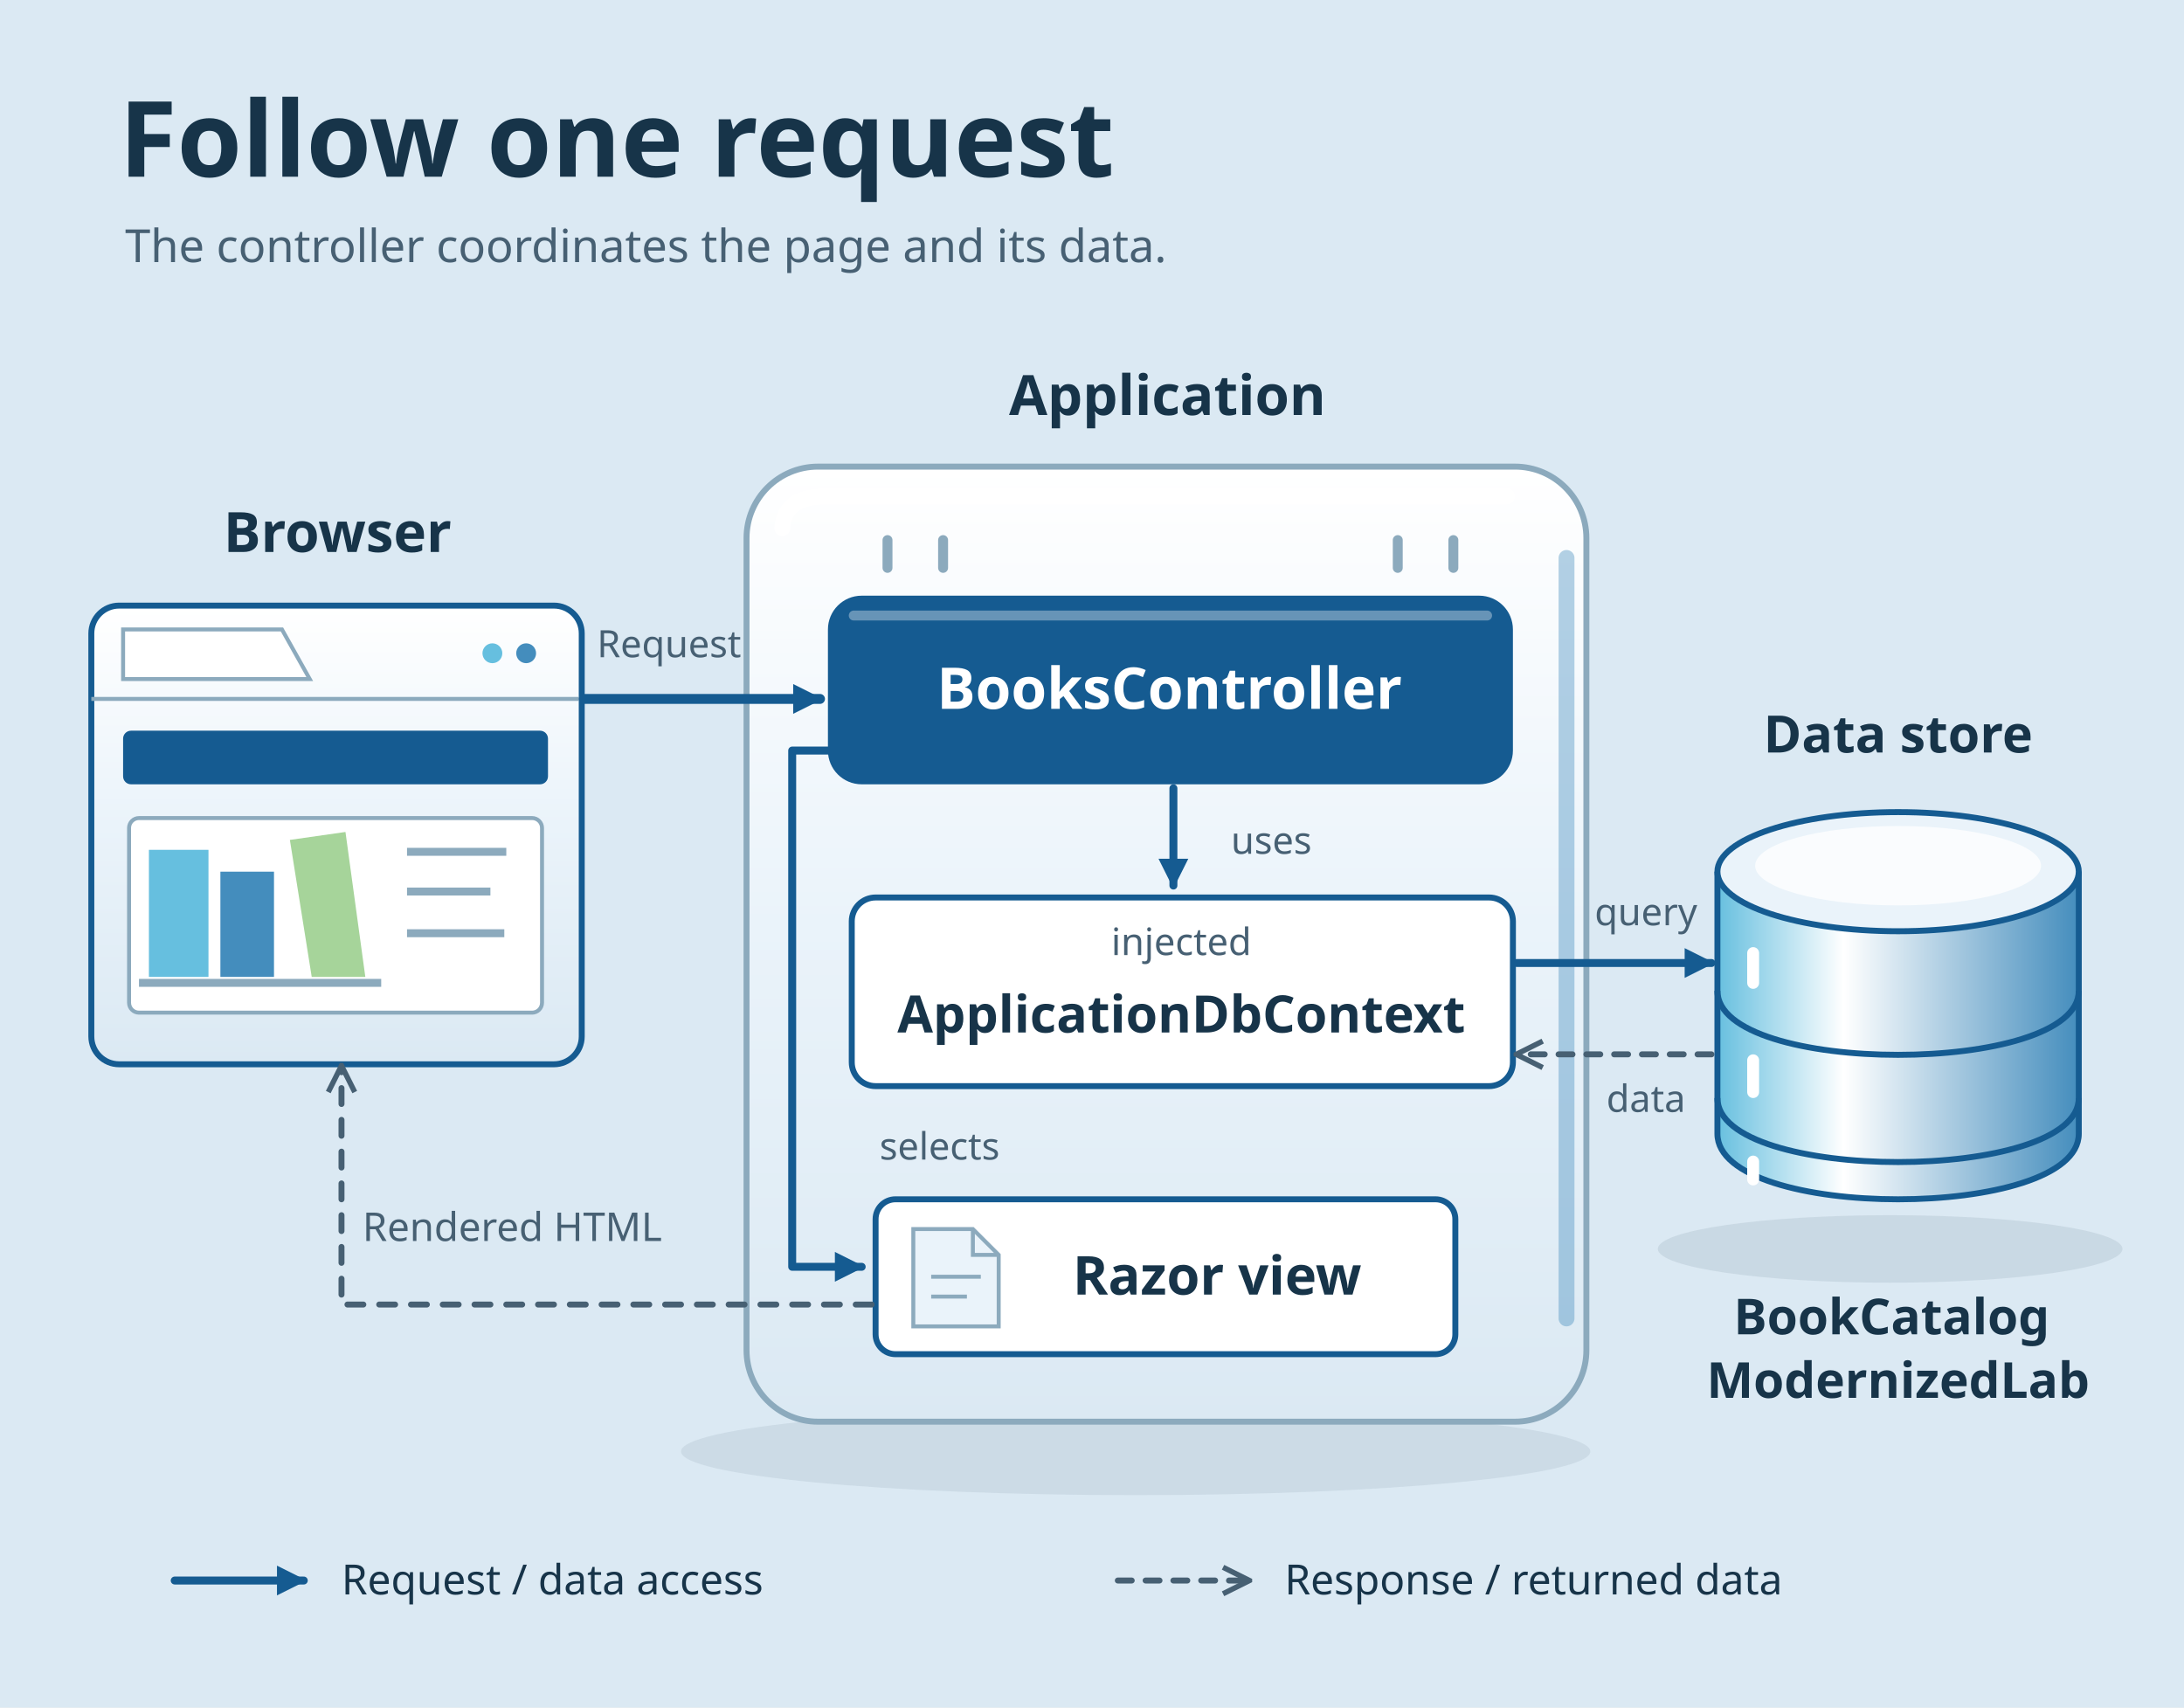
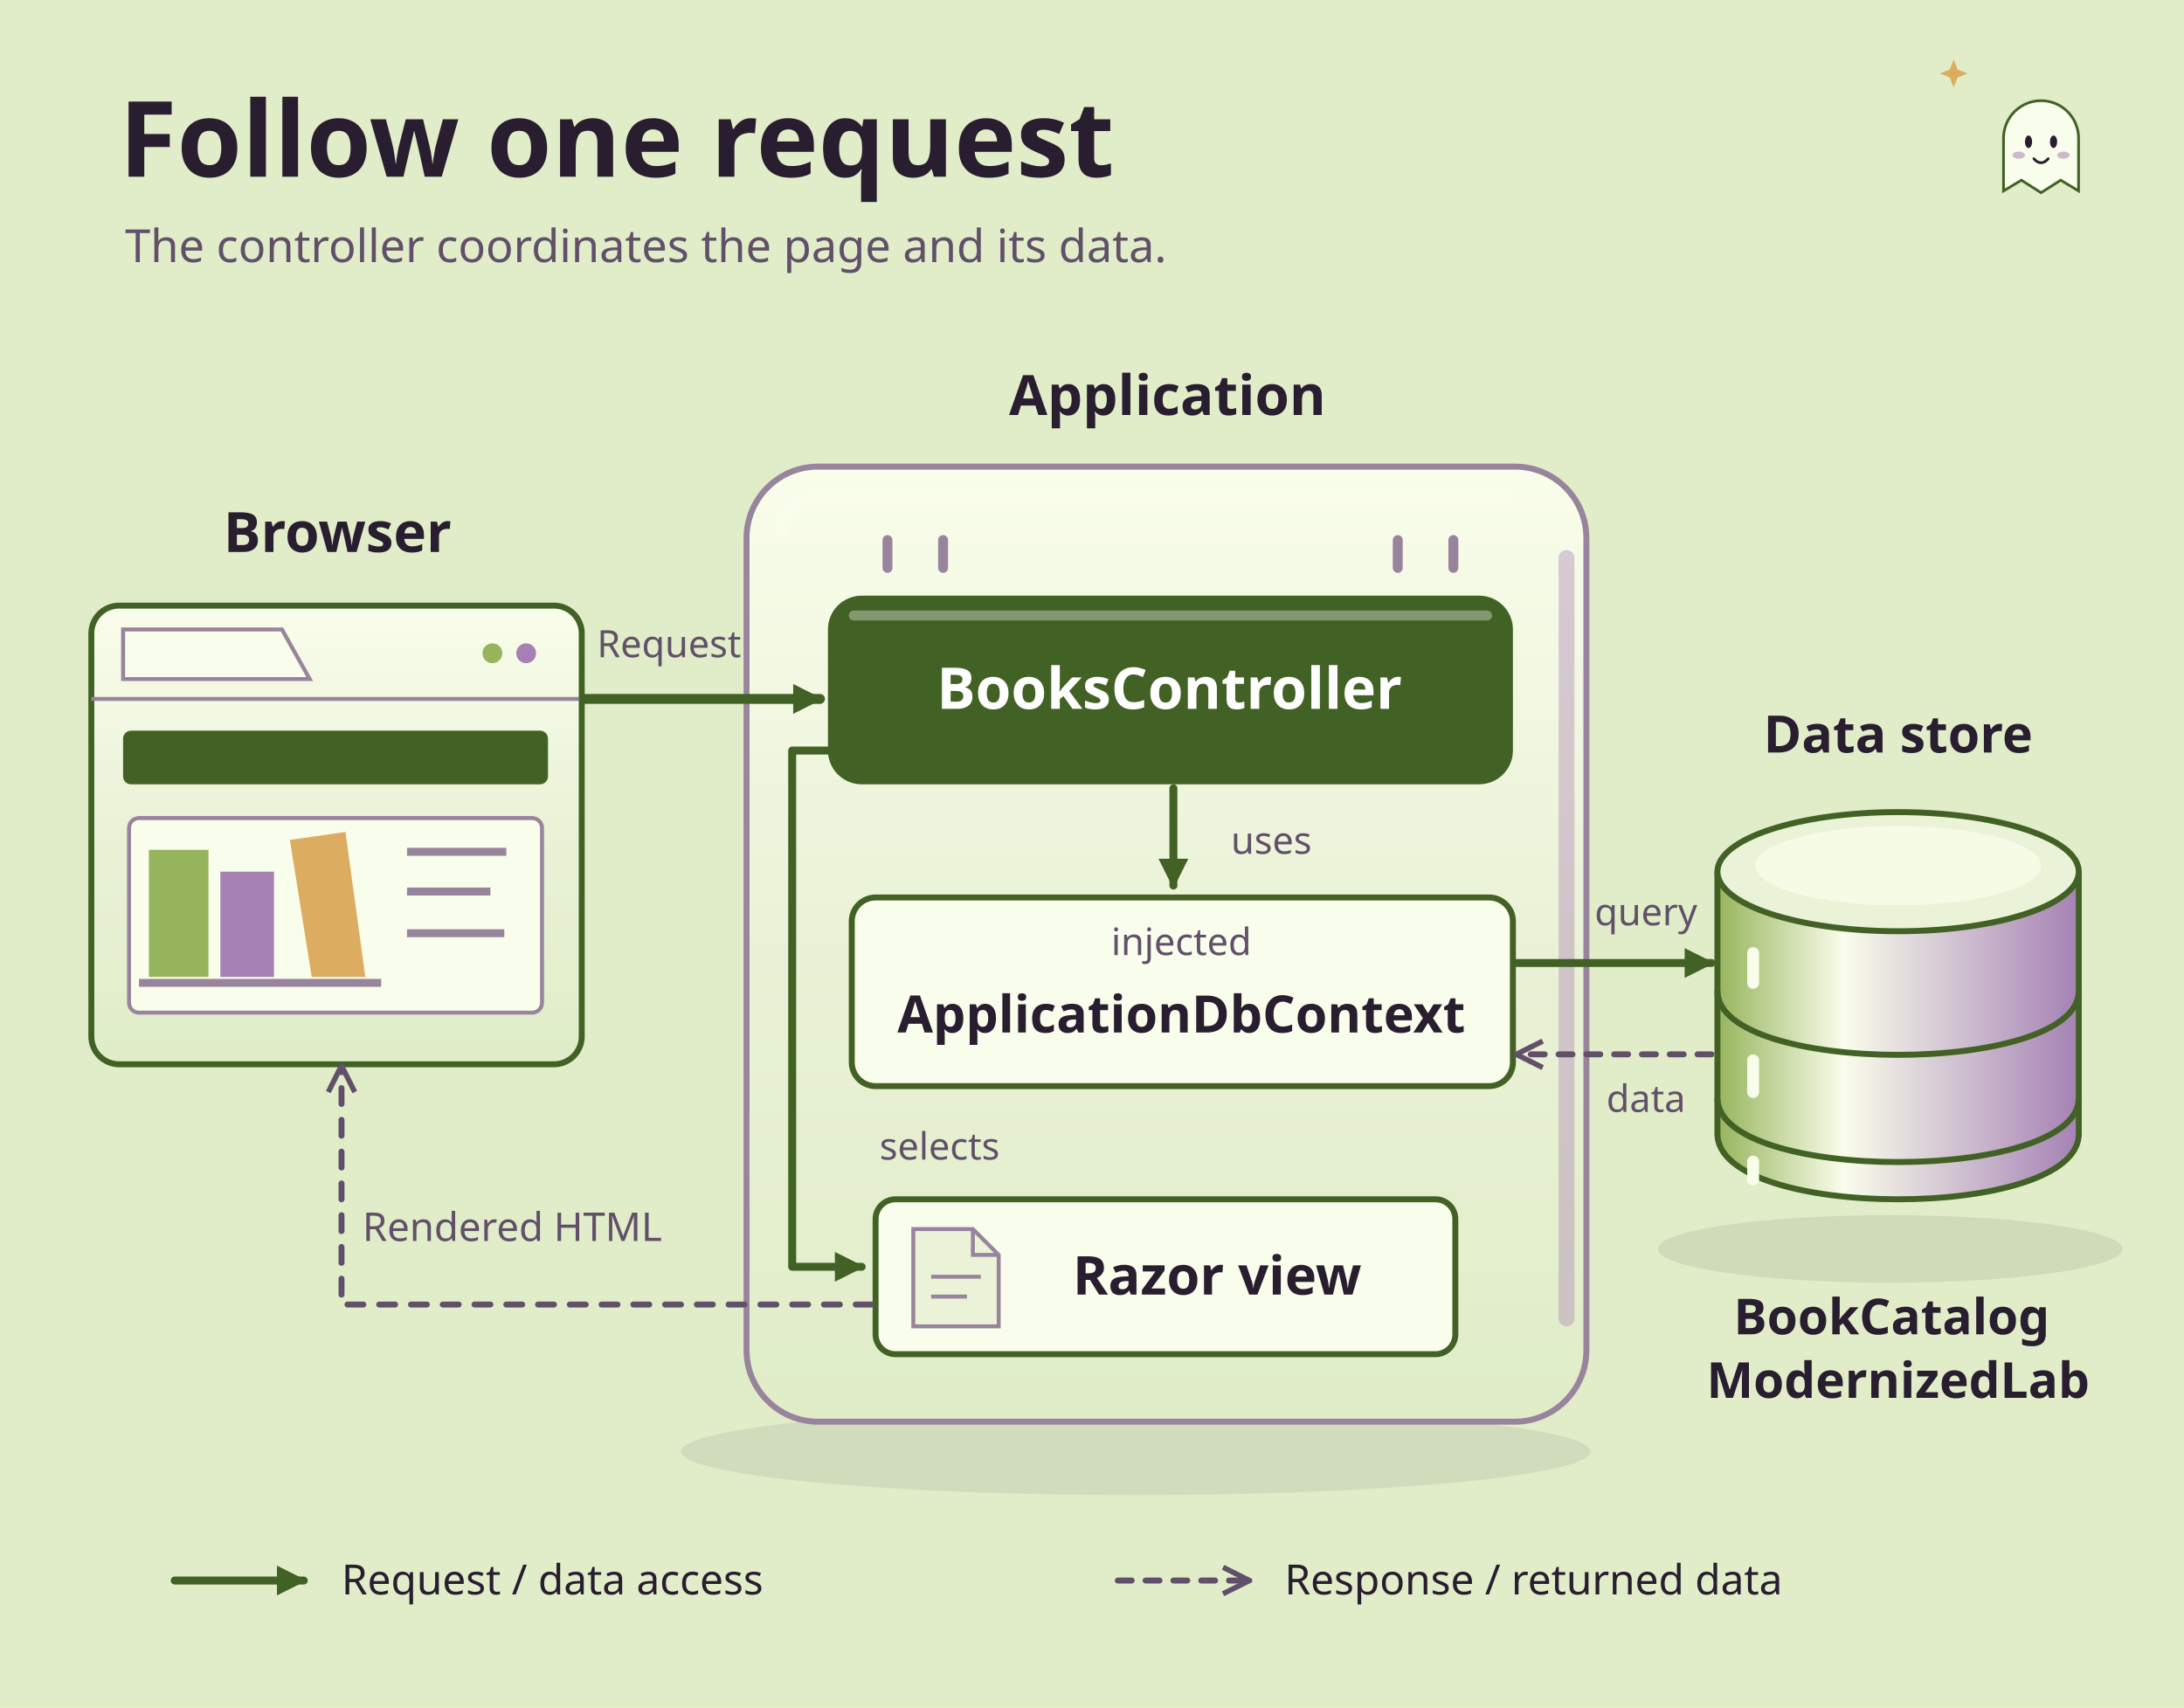
<svg xmlns="http://www.w3.org/2000/svg" width="1100" height="860" viewBox="0 0 1100 860" role="img" aria-labelledby="illustration-architecture-light-title illustration-architecture-light-desc" data-illustration="architecture" data-era="2000s-2010s" data-theme="light">
  <defs>
    <marker id="illustration-architecture-light-arrow" viewBox="0 0 12 12" refX="10" refY="6" markerWidth="18" markerHeight="18" markerUnits="userSpaceOnUse" orient="auto-start-reverse">
-       <path d="M1 1L11 6 1 11Z" fill="#155b91" />
+       <path d="M1 1L11 6 1 11Z" fill="#426124" />
    </marker>
    <marker id="illustration-architecture-light-return" viewBox="0 0 12 12" refX="10" refY="6" markerWidth="16" markerHeight="16" markerUnits="userSpaceOnUse" orient="auto-start-reverse">
-       <path d="M1 1L11 6 1 11" fill="none" stroke="#476073" stroke-width="2" />
+       <path d="M1 1L11 6 1 11" fill="none" stroke="#62506a" stroke-width="2" />
    </marker>
    <marker id="illustration-architecture-light-trail" viewBox="0 0 12 12" refX="10" refY="6" markerWidth="18" markerHeight="18" markerUnits="userSpaceOnUse" orient="auto">
-       <path d="M1 1L11 6 1 11Z" fill="#ffffff" />
+       <path d="M1 1L11 6 1 11Z" fill="#f9fdeb" />
    </marker>
    <linearGradient id="illustration-architecture-light-glass" x1="0" y1="0" x2="0" y2="1">
-       <stop stop-color="#ffffff" />
-       <stop offset=".48" stop-color="#eaf3fa" />
-       <stop offset="1" stop-color="#dbe9f3" />
+       <stop stop-color="#f9fdeb" />
+       <stop offset=".48" stop-color="#eaf2d7" />
+       <stop offset="1" stop-color="#e0edc8" />
    </linearGradient>
    <linearGradient id="illustration-architecture-light-metal" x1="0" y1="0" x2="1" y2="0">
-       <stop stop-color="#66bfdf" />
-       <stop offset=".35" stop-color="#ffffff" />
-       <stop offset="1" stop-color="#448dbd" />
+       <stop stop-color="#96b45b" />
+       <stop offset=".35" stop-color="#f9fdeb" />
+       <stop offset="1" stop-color="#a581b4" />
    </linearGradient>
  </defs>
-   <rect width="1100" height="860" fill="#dbe9f3" />
-   <text x="60" y="89" fill="#173449" font-size="53" font-weight="700" text-anchor="start" font-family="Trebuchet MS, Verdana, sans-serif" letter-spacing="0">
+   <rect width="1100" height="860" fill="#e0edc8" />
+   <text x="60" y="89" fill="#291d30" font-size="53" font-weight="700" text-anchor="start" font-family="Trebuchet MS, Verdana, sans-serif" letter-spacing="0">
    <tspan x="60" dy="0">Follow one request</tspan>
  </text>
-   <text x="63" y="132" fill="#476073" font-size="23" font-weight="400" text-anchor="start" font-family="Trebuchet MS, Verdana, sans-serif" letter-spacing="0">
+   <text x="63" y="132" fill="#62506a" font-size="23" font-weight="400" text-anchor="start" font-family="Trebuchet MS, Verdana, sans-serif" letter-spacing="0">
    <tspan x="63" dy="0">The controller coordinates the page and its data.</tspan>
  </text>
-   <ellipse cx="572" cy="731" rx="229" ry="22" fill="#173449" opacity=".08" />
-   <ellipse cx="952" cy="629" rx="117" ry="17" fill="#173449" opacity=".09" />
-   <rect x="376" y="235" width="423" height="481" rx="36" fill="url(#illustration-architecture-light-glass)" stroke="#8caabd" stroke-width="3" />
-   <path d="M394 266Q395 250 416 250H759" fill="none" stroke="#ffffff" stroke-width="8" stroke-linecap="round" />
-   <path d="M789 281v383" stroke="#448dbd" stroke-width="8" stroke-linecap="round" opacity=".4" />
-   <text x="588" y="209" fill="#173449" font-size="28" font-weight="700" text-anchor="middle" font-family="Trebuchet MS, Verdana, sans-serif" letter-spacing="0">
+   <ellipse cx="572" cy="731" rx="229" ry="22" fill="#291d30" opacity=".08" />
+   <ellipse cx="952" cy="629" rx="117" ry="17" fill="#291d30" opacity=".09" />
+   <rect x="376" y="235" width="423" height="481" rx="36" fill="url(#illustration-architecture-light-glass)" stroke="#99849d" stroke-width="3" />
+   <path d="M394 266Q395 250 416 250H759" fill="none" stroke="#f9fdeb" stroke-width="8" stroke-linecap="round" />
+   <path d="M789 281v383" stroke="#a581b4" stroke-width="8" stroke-linecap="round" opacity=".4" />
+   <text x="588" y="209" fill="#291d30" font-size="28" font-weight="700" text-anchor="middle" font-family="Trebuchet MS, Verdana, sans-serif" letter-spacing="0">
    <tspan x="588" dy="0">Application</tspan>
  </text>
  <g transform="translate(46 305)">
-     <rect width="247" height="231" rx="14" fill="url(#illustration-architecture-light-glass)" stroke="#155b91" stroke-width="3" />
-     <path d="M0 47H247" stroke="#8caabd" stroke-width="2" />
-     <path d="M16 12h80l14 25H16Z" fill="#ffffff" stroke="#8caabd" stroke-width="2" />
-     <circle cx="202" cy="24" r="5" fill="#66bfdf" />
-     <circle cx="219" cy="24" r="5" fill="#448dbd" />
-     <rect x="16" y="63" width="214" height="27" rx="4" fill="#155b91" />
-     <rect x="19" y="107" width="208" height="98" rx="5" fill="#ffffff" stroke="#8caabd" stroke-width="2" />
-     <path d="M29 123h30v64H29Z" fill="#66bfdf" />
-     <path d="M65 134h27v53H65Z" fill="#448dbd" />
-     <path d="M100 118l28-4 10 73h-27Z" fill="#a6d49a" />
-     <path d="M24 190H146M159 124h50M159 144h42M159 165h49" stroke="#8caabd" stroke-width="4" />
+     <rect width="247" height="231" rx="14" fill="url(#illustration-architecture-light-glass)" stroke="#426124" stroke-width="3" />
+     <path d="M0 47H247" stroke="#99849d" stroke-width="2" />
+     <path d="M16 12h80l14 25H16Z" fill="#f9fdeb" stroke="#99849d" stroke-width="2" />
+     <circle cx="202" cy="24" r="5" fill="#96b45b" />
+     <circle cx="219" cy="24" r="5" fill="#a581b4" />
+     <rect x="16" y="63" width="214" height="27" rx="4" fill="#426124" />
+     <rect x="19" y="107" width="208" height="98" rx="5" fill="#f9fdeb" stroke="#99849d" stroke-width="2" />
+     <path d="M29 123h30v64H29Z" fill="#96b45b" />
+     <path d="M65 134h27v53H65Z" fill="#a581b4" />
+     <path d="M100 118l28-4 10 73h-27Z" fill="#dcad60" />
+     <path d="M24 190H146M159 124h50M159 144h42M159 165h49" stroke="#99849d" stroke-width="4" />
  </g>
-   <text x="170" y="278" fill="#173449" font-size="28" font-weight="700" text-anchor="middle" font-family="Trebuchet MS, Verdana, sans-serif" letter-spacing="0">
+   <text x="170" y="278" fill="#291d30" font-size="28" font-weight="700" text-anchor="middle" font-family="Trebuchet MS, Verdana, sans-serif" letter-spacing="0">
    <tspan x="170" dy="0">Browser</tspan>
  </text>
-   <path d="M294 352H413" fill="none" stroke="#155b91" stroke-width="5" stroke-linecap="round" stroke-linejoin="round" opacity="1" marker-end="url(#illustration-architecture-light-arrow)" />
-   <text x="337" y="331" fill="#476073" font-size="19" font-weight="400" text-anchor="middle" font-family="Trebuchet MS, Verdana, sans-serif" letter-spacing="0">
+   <path d="M294 352H413" fill="none" stroke="#426124" stroke-width="5" stroke-linecap="round" stroke-linejoin="round" opacity="1" marker-end="url(#illustration-architecture-light-arrow)" />
+   <text x="337" y="331" fill="#62506a" font-size="19" font-weight="400" text-anchor="middle" font-family="Trebuchet MS, Verdana, sans-serif" letter-spacing="0">
    <tspan x="337" dy="0">Request</tspan>
  </text>
  <g>
-     <rect x="417" y="300" width="345" height="95" rx="17" fill="#155b91" />
+     <rect x="417" y="300" width="345" height="95" rx="17" fill="#426124" />
    <path d="M430 310H749" stroke="#ffffff" stroke-opacity=".35" stroke-width="5" stroke-linecap="round" />
    <text x="589" y="357" fill="#ffffff" font-size="29" font-weight="700" text-anchor="middle" font-family="Trebuchet MS, Verdana, sans-serif" letter-spacing="0">
      <tspan x="589" dy="0">BooksController</tspan>
    </text>
-     <path d="M447 286v-14m28 14v-14m229 14v-14m28 14v-14" stroke="#8caabd" stroke-width="5" stroke-linecap="round" />
+     <path d="M447 286v-14m28 14v-14m229 14v-14m28 14v-14" stroke="#99849d" stroke-width="5" stroke-linecap="round" />
  </g>
-   <path d="M591 397V446" fill="none" stroke="#155b91" stroke-width="4" stroke-linecap="round" stroke-linejoin="round" opacity="1" marker-end="url(#illustration-architecture-light-arrow)" />
-   <text x="620" y="430" fill="#476073" font-size="19" font-weight="400" text-anchor="start" font-family="Trebuchet MS, Verdana, sans-serif" letter-spacing="0">
+   <path d="M591 397V446" fill="none" stroke="#426124" stroke-width="4" stroke-linecap="round" stroke-linejoin="round" opacity="1" marker-end="url(#illustration-architecture-light-arrow)" />
+   <text x="620" y="430" fill="#62506a" font-size="19" font-weight="400" text-anchor="start" font-family="Trebuchet MS, Verdana, sans-serif" letter-spacing="0">
    <tspan x="620" dy="0">uses</tspan>
  </text>
-   <rect x="429" y="452" width="333" height="95" rx="12" fill="#ffffff" stroke="#155b91" stroke-width="3" />
-   <text x="595" y="481" fill="#476073" font-size="19" font-weight="400" text-anchor="middle" font-family="Trebuchet MS, Verdana, sans-serif" letter-spacing="0">
+   <rect x="429" y="452" width="333" height="95" rx="12" fill="#f9fdeb" stroke="#426124" stroke-width="3" />
+   <text x="595" y="481" fill="#62506a" font-size="19" font-weight="400" text-anchor="middle" font-family="Trebuchet MS, Verdana, sans-serif" letter-spacing="0">
    <tspan x="595" dy="0">injected</tspan>
  </text>
-   <text x="595" y="520" fill="#173449" font-size="26" font-weight="700" text-anchor="middle" font-family="Trebuchet MS, Verdana, sans-serif" letter-spacing="0">
+   <text x="595" y="520" fill="#291d30" font-size="26" font-weight="700" text-anchor="middle" font-family="Trebuchet MS, Verdana, sans-serif" letter-spacing="0">
    <tspan x="595" dy="0">ApplicationDbContext</tspan>
  </text>
-   <path d="M764 485H862" fill="none" stroke="#155b91" stroke-width="4" stroke-linecap="round" stroke-linejoin="round" opacity="1" marker-end="url(#illustration-architecture-light-arrow)" />
-   <text x="829" y="466" fill="#476073" font-size="19" font-weight="400" text-anchor="middle" font-family="Trebuchet MS, Verdana, sans-serif" letter-spacing="0">
+   <path d="M764 485H862" fill="none" stroke="#426124" stroke-width="4" stroke-linecap="round" stroke-linejoin="round" opacity="1" marker-end="url(#illustration-architecture-light-arrow)" />
+   <text x="829" y="466" fill="#62506a" font-size="19" font-weight="400" text-anchor="middle" font-family="Trebuchet MS, Verdana, sans-serif" letter-spacing="0">
    <tspan x="829" dy="0">query</tspan>
  </text>
-   <path d="M862 531H765" fill="none" stroke="#476073" stroke-width="3" stroke-linecap="round" stroke-linejoin="round" opacity="1" stroke-dasharray="7 7" marker-end="url(#illustration-architecture-light-return)" />
-   <text x="829" y="560" fill="#476073" font-size="19" font-weight="400" text-anchor="middle" font-family="Trebuchet MS, Verdana, sans-serif" letter-spacing="0">
+   <path d="M862 531H765" fill="none" stroke="#62506a" stroke-width="3" stroke-linecap="round" stroke-linejoin="round" opacity="1" stroke-dasharray="7 7" marker-end="url(#illustration-architecture-light-return)" />
+   <text x="829" y="560" fill="#62506a" font-size="19" font-weight="400" text-anchor="middle" font-family="Trebuchet MS, Verdana, sans-serif" letter-spacing="0">
    <tspan x="829" dy="0">data</tspan>
  </text>
  <g transform="translate(865 405)">
-     <path d="M0 34V166C0 210 182 210 182 166V34" fill="url(#illustration-architecture-light-metal)" stroke="#155b91" stroke-width="3" />
-     <ellipse cx="91" cy="34" rx="91" ry="30" fill="#eaf3fa" stroke="#155b91" stroke-width="3" />
-     <ellipse cx="91" cy="31" rx="72" ry="20" fill="#ffffff" opacity=".75" />
-     <path d="M0 94c0 43 182 43 182 0M0 148c0 43 182 43 182 0" fill="none" stroke="#155b91" stroke-width="3" />
-     <path d="M18 75v15m0 39v16m0 35v9" stroke="#ffffff" stroke-width="6" stroke-linecap="round" />
+     <path d="M0 34V166C0 210 182 210 182 166V34" fill="url(#illustration-architecture-light-metal)" stroke="#426124" stroke-width="3" />
+     <ellipse cx="91" cy="34" rx="91" ry="30" fill="#eaf2d7" stroke="#426124" stroke-width="3" />
+     <ellipse cx="91" cy="31" rx="72" ry="20" fill="#f9fdeb" opacity=".75" />
+     <path d="M0 94c0 43 182 43 182 0M0 148c0 43 182 43 182 0" fill="none" stroke="#426124" stroke-width="3" />
+     <path d="M18 75v15m0 39v16m0 35v9" stroke="#f9fdeb" stroke-width="6" stroke-linecap="round" />
  </g>
-   <text x="956" y="379" fill="#173449" font-size="26" font-weight="700" text-anchor="middle" font-family="Trebuchet MS, Verdana, sans-serif" letter-spacing="0">
+   <text x="956" y="379" fill="#291d30" font-size="26" font-weight="700" text-anchor="middle" font-family="Trebuchet MS, Verdana, sans-serif" letter-spacing="0">
    <tspan x="956" dy="0">Data store</tspan>
  </text>
  <g aria-label="BookCatalogModernizedLab">
-     <text x="956" y="672" fill="#173449" font-size="25" font-weight="700" text-anchor="middle" font-family="Trebuchet MS, Verdana, sans-serif" letter-spacing="0">
+     <text x="956" y="672" fill="#291d30" font-size="25" font-weight="700" text-anchor="middle" font-family="Trebuchet MS, Verdana, sans-serif" letter-spacing="0">
      <tspan x="956" dy="0">BookCatalog</tspan>
      <tspan x="956" dy="32">ModernizedLab</tspan>
    </text>
  </g>
-   <path d="M418 378H399V638H434" fill="none" stroke="#155b91" stroke-width="4" stroke-linecap="round" stroke-linejoin="round" opacity="1" marker-end="url(#illustration-architecture-light-arrow)" />
-   <text x="443" y="584" fill="#476073" font-size="19" font-weight="400" text-anchor="start" font-family="Trebuchet MS, Verdana, sans-serif" letter-spacing="0">
+   <path d="M418 378H399V638H434" fill="none" stroke="#426124" stroke-width="4" stroke-linecap="round" stroke-linejoin="round" opacity="1" marker-end="url(#illustration-architecture-light-arrow)" />
+   <text x="443" y="584" fill="#62506a" font-size="19" font-weight="400" text-anchor="start" font-family="Trebuchet MS, Verdana, sans-serif" letter-spacing="0">
    <tspan x="443" dy="0">selects</tspan>
  </text>
-   <rect x="441" y="604" width="292" height="78" rx="10" fill="#ffffff" stroke="#155b91" stroke-width="3" />
-   <path d="M460 619h30l13 13v36h-43Z" fill="#eaf3fa" stroke="#8caabd" stroke-width="2" />
-   <path d="M490 619v13h13M469 643h25m-25 10h18" fill="none" stroke="#8caabd" stroke-width="2" />
-   <text x="613" y="652" fill="#173449" font-size="27" font-weight="700" text-anchor="middle" font-family="Trebuchet MS, Verdana, sans-serif" letter-spacing="0">
+   <rect x="441" y="604" width="292" height="78" rx="10" fill="#f9fdeb" stroke="#426124" stroke-width="3" />
+   <path d="M460 619h30l13 13v36h-43Z" fill="#eaf2d7" stroke="#99849d" stroke-width="2" />
+   <path d="M490 619v13h13M469 643h25m-25 10h18" fill="none" stroke="#99849d" stroke-width="2" />
+   <text x="613" y="652" fill="#291d30" font-size="27" font-weight="700" text-anchor="middle" font-family="Trebuchet MS, Verdana, sans-serif" letter-spacing="0">
    <tspan x="613" dy="0">Razor view</tspan>
  </text>
-   <path d="M439 657H172V538" fill="none" stroke="#476073" stroke-width="3" stroke-linecap="round" stroke-linejoin="round" opacity="1" stroke-dasharray="8 8" marker-end="url(#illustration-architecture-light-return)" />
-   <text x="258" y="625" fill="#476073" font-size="20" font-weight="400" text-anchor="middle" font-family="Trebuchet MS, Verdana, sans-serif" letter-spacing="0">
+   <path d="M439 657H172V538" fill="none" stroke="#62506a" stroke-width="3" stroke-linecap="round" stroke-linejoin="round" opacity="1" stroke-dasharray="8 8" marker-end="url(#illustration-architecture-light-return)" />
+   <text x="258" y="625" fill="#62506a" font-size="20" font-weight="400" text-anchor="middle" font-family="Trebuchet MS, Verdana, sans-serif" letter-spacing="0">
    <tspan x="258" dy="0">Rendered HTML</tspan>
  </text>
-   <path d="M88 796h65" fill="none" stroke="#155b91" stroke-width="4" stroke-linecap="round" stroke-linejoin="round" opacity="1" marker-end="url(#illustration-architecture-light-arrow)" />
-   <text x="172" y="803" fill="#173449" font-size="21" font-weight="400" text-anchor="start" font-family="Trebuchet MS, Verdana, sans-serif" letter-spacing="0">
+   <path d="M88 796h65" fill="none" stroke="#426124" stroke-width="4" stroke-linecap="round" stroke-linejoin="round" opacity="1" marker-end="url(#illustration-architecture-light-arrow)" />
+   <text x="172" y="803" fill="#291d30" font-size="21" font-weight="400" text-anchor="start" font-family="Trebuchet MS, Verdana, sans-serif" letter-spacing="0">
    <tspan x="172" dy="0">Request / data access</tspan>
  </text>
-   <path d="M563 796h65" fill="none" stroke="#476073" stroke-width="3" stroke-linecap="round" stroke-linejoin="round" opacity="1" stroke-dasharray="7 7" marker-end="url(#illustration-architecture-light-return)" />
-   <text x="647" y="803" fill="#173449" font-size="21" font-weight="400" text-anchor="start" font-family="Trebuchet MS, Verdana, sans-serif" letter-spacing="0">
+   <path d="M563 796h65" fill="none" stroke="#62506a" stroke-width="3" stroke-linecap="round" stroke-linejoin="round" opacity="1" stroke-dasharray="7 7" marker-end="url(#illustration-architecture-light-return)" />
+   <text x="647" y="803" fill="#291d30" font-size="21" font-weight="400" text-anchor="start" font-family="Trebuchet MS, Verdana, sans-serif" letter-spacing="0">
    <tspan x="647" dy="0">Response / returned data</tspan>
  </text>
+   <g aria-hidden="true">
+     <g transform="translate(1028 75) scale(0.45)">
+       <path d="M-42 47V-12a42 42 0 0 1 84 0v59L22 35 0 49-22 35Z" fill="#f9fdeb" stroke="#426124" stroke-width="3" />
+       <ellipse cx="-14" cy="-8" rx="4" ry="7" fill="#291d30" />
+       <ellipse cx="14" cy="-8" rx="4" ry="7" fill="#291d30" />
+       <path d="M-8 11q8 9 16 0" fill="none" stroke="#291d30" stroke-width="3" stroke-linecap="round" />
+       <ellipse cx="-25" cy="7" rx="7" ry="4" fill="#a581b4" opacity=".55" />
+       <ellipse cx="25" cy="7" rx="7" ry="4" fill="#a581b4" opacity=".55" />
+     </g>
+     <path transform="translate(984 37) scale(0.5)" d="M0-14 4-4 14 0 4 4 0 14-4 4-14 0-4-4Z" fill="#dcad60" />
+   </g>
</svg>
